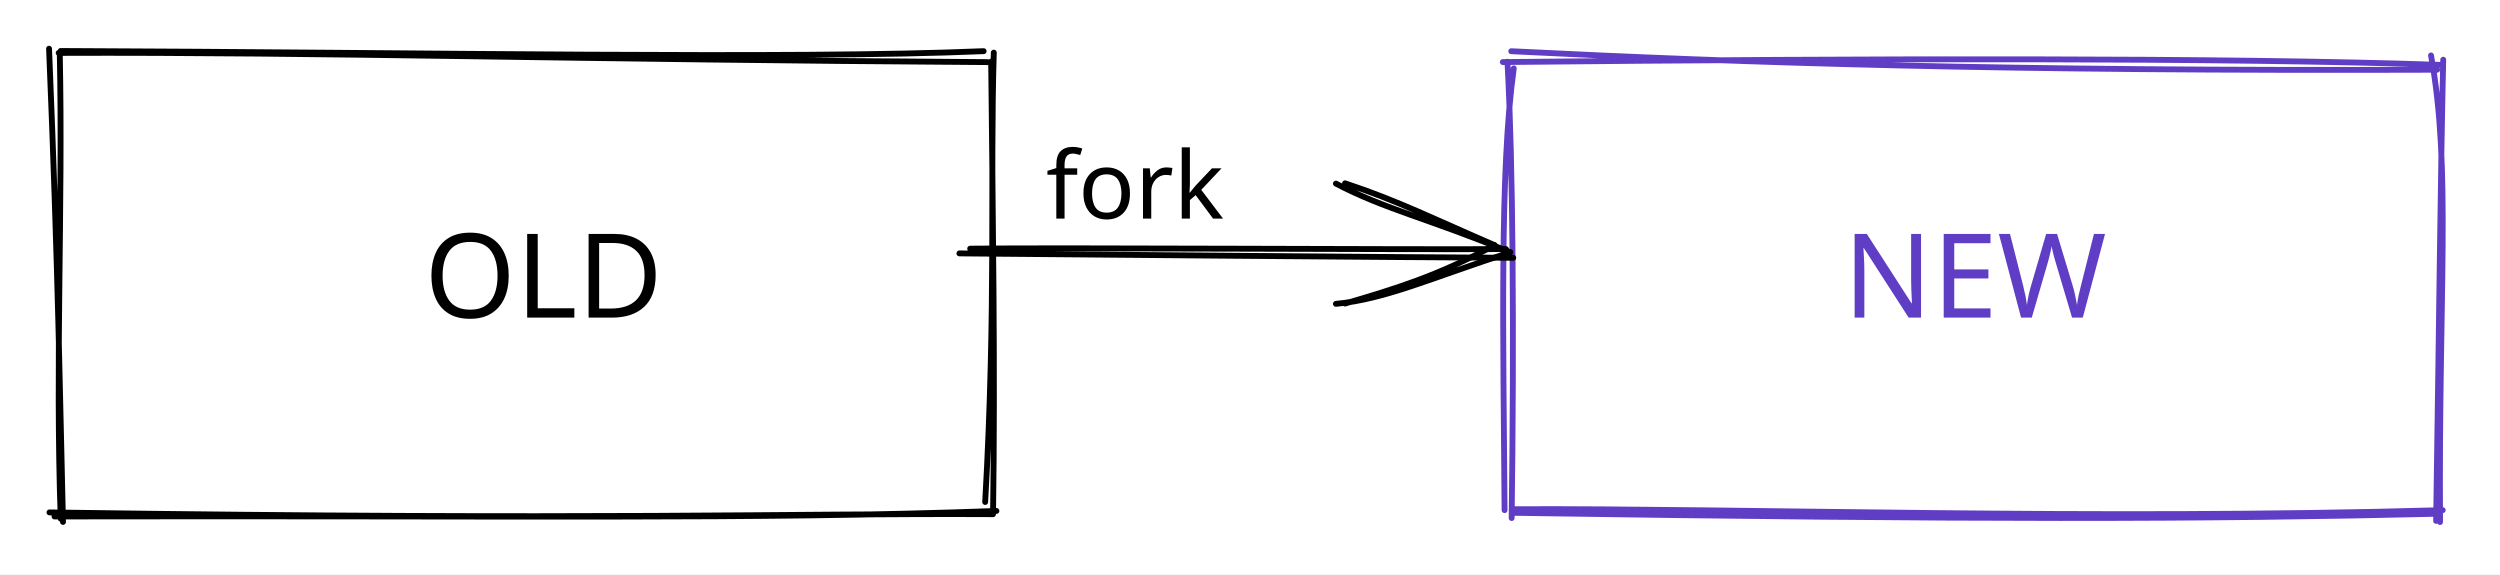
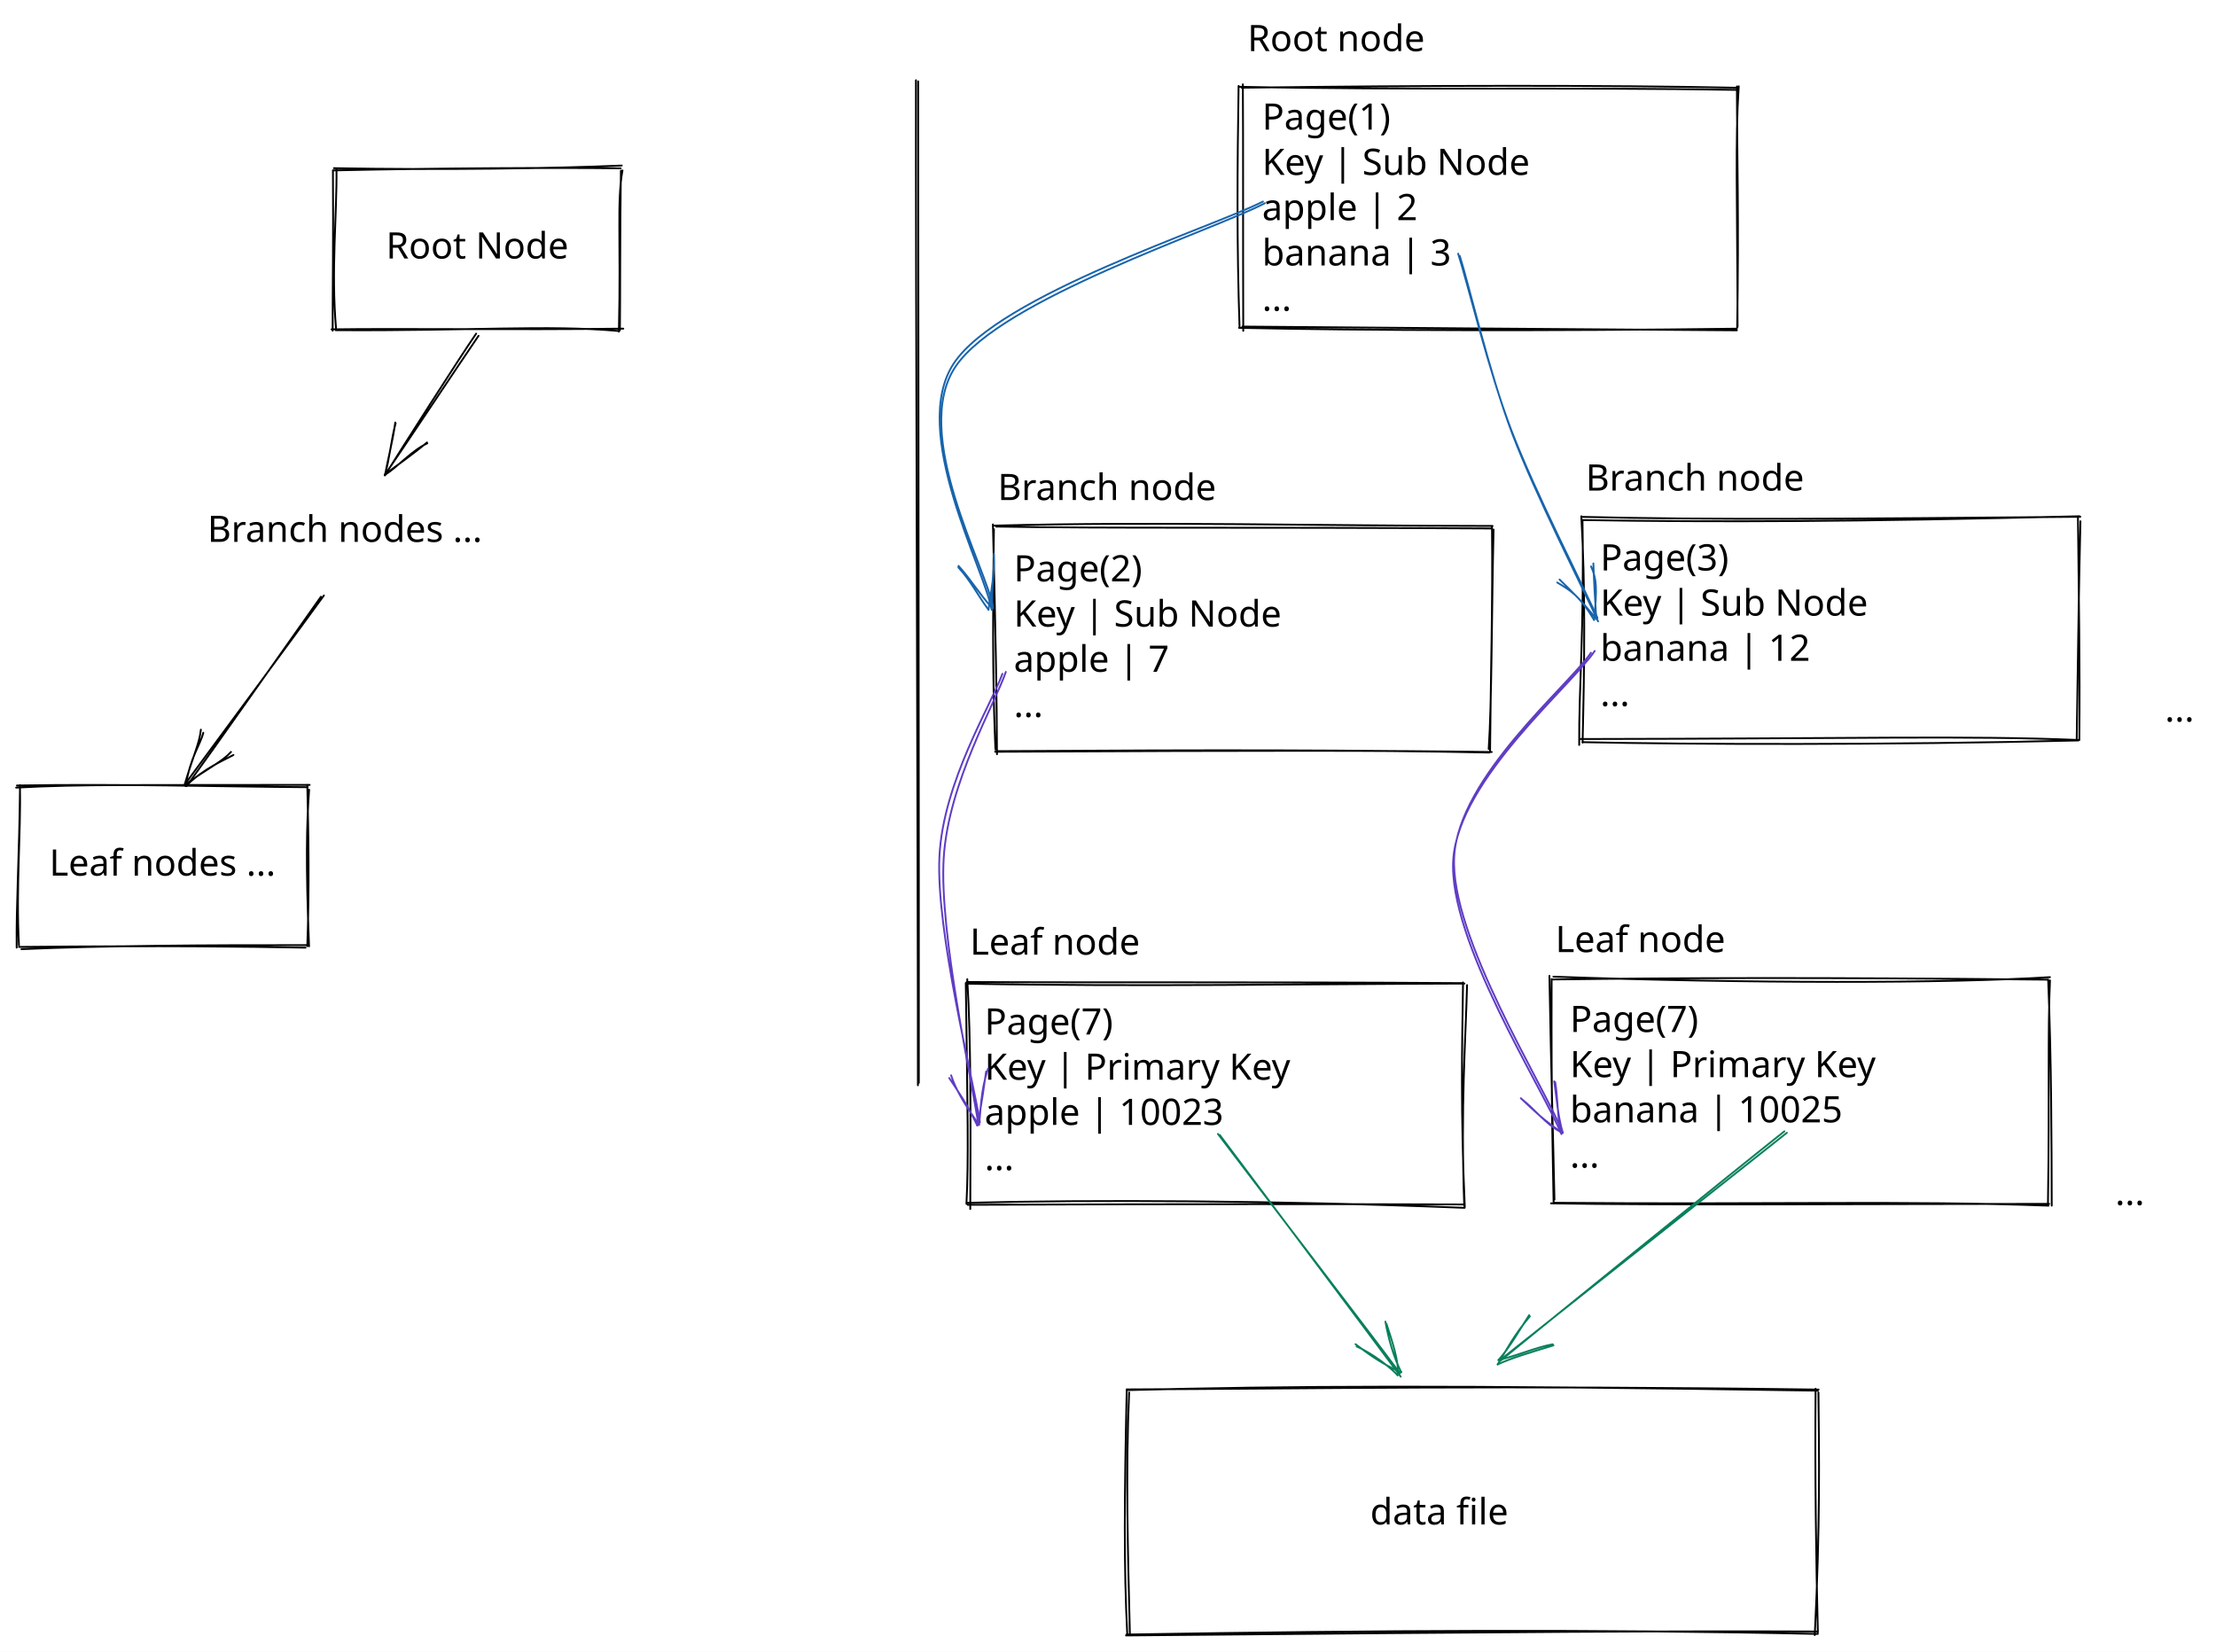
- <svg xmlns="http://www.w3.org/2000/svg" version="1.1" viewBox="0 0 426.6 98" width="426.6" height="98">
+ <svg xmlns="http://www.w3.org/2000/svg" version="1.1" viewBox="0 0 1213.6 904.8" width="1213.6" height="904.8">
  
-   eyJ2ZXJzaW9uIjoiMSIsImVuY29kaW5nIjoiYnN0cmluZyIsImNvbXByZXNzZWQiOnRydWUsImVuY29kZWQiOiJ4nN1X21LjOFx1MDAxMH3nK1KZV8qj+4U3XHUwMDAyoZZiYKCAXHUwMDE52K2pKcdWYk9cdTAwMWPbaztAoPj3kZTgXHUwMDFiXHRks1BLrVx1MDAxZlx1MDAxMru7JbVa53S3XHUwMDFltjqdbjFLVXen01V3nlx1MDAxYoV+5t52t438RmV5mMRahex3nkwzz1pcdTAwMDZFkeY7nz+7aeqMwmKQJGPHSybzYSpSXHUwMDEzXHUwMDE1XHUwMDE3uTb8S393Olx1MDAwZva3tlCmvMKNR5GyXHUwMDAzrKpaXHUwMDBiXCLSlp4ksV1cdTAwMTdCXHUwMDBloURcdTAwMDTR0lwizPf1eoXytXroRrmqNEbUPdvt9c5cdFx1MDAxNfve5e5cdTAwMTm+6V/3ab9XLTtcZqPovJhF8125XjDNak7lRZaM1ffQL1x1MDAwMrN6S16Oy1x1MDAxM1x1MDAxZLVqVJZMR0Gs8rwxJkldLyxmRlx1MDAwNkApnUdhp1NJ7ky4XHUwMDExc1x1MDAwNMNcdTAwMDAgzjmQkpVaO55cdTAwMGKHUVx1MDAwNrBAgmBcdTAwMDA5azm2l0RJZlx1MDAxY/tcdTAwMDTsU7k2cL3xSPtcdTAwMTf7pU2RuXGeupk+scru9mnLVDpQ6odJXCJ03FFpXHUwMDExqHBcdTAwMTRcdTAwMTTahHOH6TVcdTAwMTDEXGZhQJisnFH2VKBcdTAwMTCMXHUwMDExwSEuNcaF9NC3XGL50Y5q4GbpXCJ63dx81Nw3nvdr8KpcdTAwMDZPU9+do1x1MDAwMDJOMcRQUCyqsEZhPNbKeFx1MDAxYUWVLPHGXHUwMDE1cKz0cXtcdTAwMTPEYrlcbrFcYlwiRCGmfH3Ekp57QNFPdTBcYo7ur3PEj//u7310xFx1MDAxMk5cdTAwMWOkXHUwMDExXHUwMDBiJWVcdTAwMWGQvI1Y6Vx1MDAwMI1YRKhcdTAwMGWGhKtcdTAwMDFLh9j3yH9cZlhcIiGiSGL69oBdKCqENVBWqLtqTzVI7F8xXHUwMDFlXHJHp1x1MDAxN1x1MDAwM8KPj07Pb1x1MDAwZdKMdEu7x8Xba2yAb8VcdTAwMDY3y5LbZUygbFx1MDAxNVx1MDAxMSDiiFxiKCRfm1xiQf5HcFx1MDAwNO6FYldHJ+nXveyOXHUwMDA2J1x1MDAxZp1cYjrKmlxiSFxuSCDhkshcdTAwMDZcdTAwMTFcdTAwMTCEXHUwMDBl0UTQ2VCXOcTeMXVL4mBDXHUwMDA0LKTOvlx1MDAwNIvnTFx1MDAwMG3kM6xri+RgXHUwMDAz4FvPNszUXHUwMDEyyVp+fFx1MDAxZJs1P9ys6IWxXHUwMDFmxiOtrDj11INcdTAwMWNaIF1cXMY9fIDhceLPzi5cdTAwMGZ/XHLc2c9vNZ51h4k3NV5cdTAwMDKHN1KDXHUwMDEwNaORm9rk4GhcdTAwMTBcdTAwMDBcdTAwMDKITupcdTAwMTJcdTAwMDLIXHUwMDE2XHUwMDE2j6VXKvYrn5rbcPNiL5lMwkJcdTAwMDfgNFx046JtYXe0a+hcdTAwMTUo129r9cx1XZuHqZmxmWaqt0513PajfP+xvdR6JX5ao7fq/6tcdTAwMTJGI7HVKydoXHUwMDBiq1ZPM1xiUJ021s5cdTAwMTfLs+RcdTAwMDfPXHUwMDE3XHUwMDE0I1x1MDAwN5vCKVx1MDAwMKZCiGq7Nl9cdTAwMDDiXGLT6lGEXHUwMDExJVjSlmNvVzlJ1Z6VXHRcdTAwMDLV0tM8Q1CNXHTCXHUwMDAxfIfS+JbVqzr0JC7Ow3vbioGG9MCdhNGscW5cdTAwMTal2tOT/vd6XHUwMDFjc6VcdTAwMTe0mFx1MDAxNFxy090oXHUwMDFjXHUwMDE5XHUwMDEwdz29XHUwMDA1lTXwXYT6KlVcdTAwMWFMQt+vt46eXt/Vc2aH63R8SVx1MDAxNo7C2I0uau5txDbGV7ONXHUwMDBiXHUwMDA2zW1jbbZcck6Ci+Trdb7369b7tu9dzej1n18+OtuQkC9V51x1MDAwNduYbteBbtxcdTAwMDFfybZ/W51cdFnCNvqMbfq+XHUwMDBi6jnhf0i2r1/2/1x1MDAxMdlcIjUsXqBakaSreNbYQptUxo2NSIXEKlJJhilcdTAwMTF0fUq93Kd8UErpmmRcdTAwMGJcdTAwMTjSuFx1MDAwMVRQSVx1MDAxYZyCXHUwMDEyOtJwSrdMklx1MDAxMirfjVJ4WVx1MDAwMXvW4kpo8I1cdTAwMTF8e06VPVHjbrfOXaZcdTAwMDG0eVNXata53EnMazevzVx1MDAxOFu7lL/C2GGSjZdTljRs35uy1o+tp1x1MDAxONn4dN00PS90dMrbgD7e0F9ssZqte1x1MDAxM6rb3nOAfVx1MDAxYdrHzGrzgOGcMof78Lj1+Fx1MDAxYt42Ri0ifQ==
+   eyJ2ZXJzaW9uIjoiMSIsImVuY29kaW5nIjoiYnN0cmluZyIsImNvbXByZXNzZWQiOnRydWUsImVuY29kZWQiOiJ4nOVda1fi2Fx1MDAxMv3ev4LlfLl3rTFz3o/55lx1MDAwM3wrio9ub8/qXHUwMDE1IUBaXGZcYkHFuf3fb52o5Fx1MDAwMUlcdTAwMDdcdTAwMDQ6zqXXsjWE5CSpvWtXnTrF359KpTV/1HPW/iytOU91u+M2+vbj2u9m+4PTXHUwMDFmuF1cdTAwMGbeXCLB34PusF9cdTAwMGb2bPt+b/DnXHUwMDFmf9i9ntVy/Ztu99aqd+9ePuZ0nDvH81x1MDAwN7Djf+DvUunv4GfkRH2n7tteq+NcdTAwMDRcdTAwMWZcYt5cbs+FXHRKbj3uesF5KUNYXHTKw1x1MDAxZNzBNpzOd1x1MDAxYfBu0+5cZpzwXHUwMDFks2ntunq8W9tcdTAwMTms48bn9VxywYZcdTAwMTfX9OQqPGvT7XRq/qjzclF2vT3sR8Y08PvdW+fKbfhtM67E9vHnXHUwMDA2Xbhp4af63WGr7TmDQewz3Z5dd/2R2YbC4b/chD9L4ZYns4fkXHUwMDE21lpcdTAwMGLBKIJcdTAwMWZIjN9cdTAwMGVcdTAwMGWAkaXhfU6oJlxcKkxcdTAwMTIj2+p2un0zst9Q8Fxux3Zj129bMECvMd7H79veoGf34YmF+z2+XTNX421tx221fdiowm1cdTAwMDMnuPNcdTAwMDQjilx1MDAxNEKRXHUwMDA3Y87S22tcdTAwMDRG8FfyzrXtfu/1XHUwMDBlrVxyzFx1MDAxZpFcdTAwMTGawZWTXHUwMDE2XHUwMDE0taKYJfnOUzjsyHOn6zf4lNW/NL+cleVmq97y1r/RtfF+P36fftiXXHUwMDBmy9F2rXE/PFx1MDAxZjaeqlx1MDAxNO88603VvIyf5e38dr/ffYxcdTAwMWP39bfwioe9hv1inlhIJjjmXHUwMDE4UybH73dcXO9cdTAwMTbe9IadTritW79cci36U2TAXHUwMDEzSIpdf1x1MDAwNESSpWFcYmtKJcOa5cbQ9HtZcFxmXHUwMDExhC2RgSGGV4YhxCcxRERcdTAwMTJDWCAtJVdk8Vx1MDAxMMqwRqY4x3pcdTAwMDZrXGZcdTAwMWZ71/Nr7rNcdTAwMTPc69jWin3ndkaxJ1x1MDAxN5gpjPSs2/VLx92GXHUwMDEzvZ1cdTAwMDNcdTAwMDdOXHUwMDFimKaKfWCj47aMLa/V4UKcfszMfVx1MDAxN1xc1XiHO7fRiDqTOozChmP29/I4gW7fbbme3TmfXHUwMDE4ZCb0Mp1cdTAwMTiJXHUwMDE4VFx1MDAxMoCIwGPmXFyJ3FxiRJXnm95Tjdktn4zah+dcdTAwMTdcdTAwMGUq31x1MDAxNVx1MDAxZYGWMsChiIM/M1xi4zFcdTAwMDQyplx1MDAwMlx1MDAwNFx1MDAxMqwkX1x1MDAxZfhyOjBCXHUwMDE0XHUwMDAzXbFcdTAwMDTwZTmaXHUwMDA2+3zdPD4+1lx1MDAxZHL7/J1stzqVrafpjiZA0E/918/c4vRcdTAwMTPmdIuVxnrZvqtuuc1L53TUKouzy1x1MDAxYrkwt0iEivikJblFrFJhSVx1MDAxOOKEaJ1fW2Y/vYKiXHUwMDEyT8AyjkqpV4FKOlx1MDAwNZVTXFxcIqVIXHUwMDEzXHUwMDEwlyt1iZxcIogzVuZcdTAwMTJcdTAwMGZcdTAwMWS7WfLA21xmSpZlrdQv/sStJP1iYqSZXHUwMDAwfCGAaVxi1DpccoFcdTAwMTD4KaVAkeWXptmUVFRcYlxubXEmXHUwMDE501xcY1x1MDAxM83SXHUwMDE4XHUwMDA0KWNcdTAwMTZoMq00wlTIiDpbNFxmTZjJ4H5cdTAwMGIsJaZcdTAwMWGxSVBCYFx1MDAxN4SiXHUwMDEwtUhDXHRoXHUwMDEypPBZXHUwMDA1XHUwMDFm1nOgNFx1MDAxOOucKDX+gs+D0oFv9/1N12u4Xiv5XHUwMDExx2uE74Qu8C2lkVx1MDAwNzZcdTAwMDHi60Mz/nVkgcPRXHUwMDEw8MGTJvDESchx5jbZPXM9wf1V2Lg/TkElve7wI7xcdTAwMGV74G917+5cXFx1MDAxZu5Atet6fnLYwSVtXHUwMDE4yLVcdTAwMWS7MeWiou8lsdkzR4xLlfC3Umi7wVx1MDAxZuPf//p96t7rqTZlXpPWXHUwMDE0XHUwMDFl71P0/5lphVxinNw6plx1MDAxNYiqXHUwMDEw6PH8cjs7/i8oq1x1MDAxMFx1MDAwZbRhRCxcdTAwMTZcdTAwMDKcpqBxx05cdTAwMTCJsYpannfnyJJCKYo5XHUwMDA2WY3kXHUwMDE0WnlNcI3tIGTAN1ZBXGa0idRyxayCXHRcdTAwMDB2XHUwMDAxrJLGXHUwMDFk2aFonDtAjGIutdFp8IMrXHUwMDE52e2FO6gljJRcdTAwMTNcdTAwMDI0kqaS4Dc8/YiCP4XrPlx1MDAxNK2k2pR5TVjTjKySXHUwMDE2LYjURDTGTFx1MDAwMciQXHUwMDBlldnPSOVcdTAwMDF3y3u7m2f8XHUwMDEy6UGvVzv1Rlx1MDAxN4Oik1xuRsKicGulXHUwMDEyVFxuXHL+KU4qWlqg2pBcdTAwMTLAOVx1MDAxMDMsT6qAe5xcdTAwMTIxRDjshTZcdTAwMTSgYNUpNFBcIkjMktB9X7ywXHS3qd5cdTAwMGV1eGmmkKHjNP2MgMHv9tKihdhcdTAwMDUlQ4PJQWVcdTAwMDIuXHUwMDE45Fx1MDAxNMBJkVx1MDAwZTjFXHUwMDExwD/ybH9cdTAwMDa40/2D7e/sutM73Dqtj443+Ha3yopcdTAwMGU4iFx0LFx1MDAwMFx1MDAxNFwixrRcdTAwMTRJhFx1MDAwNoJYXHUwMDE4mE4wXHUwMDBlP1xm4y/RiVtcdTAwMDLEXHUwMDA0w0pcdKTgXHUwMDFmcdbxXHUwMDE0R85cdTAwMTnEMoYgOFdcdTAwMWNcdTAwMDY0XHUwMDExXHUwMDFlXHUwMDEwXHUwMDA0blx0MDLP1NA7XHUwMDFjuUAmpbfU8GCZzjT23oI9adaDNa+JRzqjN82e3OXp4T8y3M1cdTAwMTjNn4G73614R0++xLfPndred+meXHUwMDFkVm6LXHUwMDBlcVx1MDAxMN+Wifg0sJliUsQnpoRcYiDONGXI4D85rsUhnMiQS8N4n1x1MDAwNoPTMDCGjapcZjE/jveJXHUwMDE2IM0jsn5cdTAwMTVeVsLNUOHNWFZ+OFwi6Fx1MDAxMuapQOjIXHUwMDE5Klx1MDAwZrbL3kW/fHk0LFx1MDAxZrA+XHUwMDFkXGac58Pac+FtUzHLWJUhbCWVjss9MFxcbpxcdTAwMTNcdTAwMDPTYVwiZlx1MDAxYouWe5FcdTAwMTny0DbJpDFcIkpcYnjDSD55JcZcYlFZXHUwMDA0t8uWfFW75fxcdTAwMGL/+6t34IxK/y3VhjfB9ORXz+71Olx1MDAwZWwhX71cdTAwMWLbg3/wO/3qpeaRsYxcdTAwMWR72apwnnHPXHUwMDA1W5ae/OFcdTAwMWFTppjIn/1pXHUwMDBmTtTx8ePZRX1zXHUwMDBm+2dNIXbah4VcdTAwMDeuXHUwMDE0XHUwMDE5wCXKokY3Ys6kgohFLLPaYYpXmVxm1LBcdTAwMTSUwnjIamM1iFPBXHUwMDE4Vlx1MDAwNtygksCbtdxhSWhcZlx1MDAwNzO/fCNSplwiXHLEXGZcdTAwMTVE0vwpkbNDtnN/LtujXG5cdTAwMTmis23/gVxcfe9cdTAwMTZcdTAwMWRpnMpAXHUwMDFla1x1MDAwNFpVkoR8o0haXHUwMDA0oGZUkqRg4yuWb4TE8jVkstJcdTAwMDFJXHUwMDAxkTSfZ7rmPaVcdTAwMGWHunp+d7qHvjTP17/fnz7Ujlx1MDAxOHZcdTAwMTdVPKCQRnjpNXUkXVx1MDAxY2JcdTAwMDSxXHUwMDEyYXSGqcvtTff7Vfv54u6+c7bT6D7t1o72XG5cdTAwMWa7cKYy3Fxm+Fx1MDAxOFx1MDAwYpk5XHUwMDA2TFx1MDAxNWhESVcsXHUwMDEwI1PL41xuXHUwMDAyJlx1MDAxNIQqXHUwMDFmyNp/zzruyfHBY9dcdTAwMTk0d27OL5+rYuOKXHUwMDFm4t2FoUhcdTAwMTOEZ1x0sVx1MDAxNqBqSYY6lOlKVpPY4VZcImRzXGZ1LlrBNDUlwpDAXHUwMDFhz1Ao6F5fNqub6/U2qV3i/cqV41x1MDAxY8hW4UmF6li5e0K7Slx1MDAxNnhUM1x1MDAxZsg0w0vklIjtZkhXXHUwMDBlzCf+af5TXHUwMDEwvjrkR2ZcdTAwMGKKIIyjw5lfXHUwMDFhR5PxSVx1MDAxOFx1MDAwYrBcdTAwMTklSf65i550XHUwMDBlRlx1MDAwZpuHnWd7y27hXHUwMDEzdPcwXHUwMDE4XHUwMDE2XHUwMDFkxyAqjTJWgcdcdTAwMDWgJsRcdTAwMDFcIlx1MDAxNlwiZmZcdTAwMDNcdTAwMGIkXHUwMDE444WTxorAQ2JYrDYkVWYws8xUzOVkXHUwMDE4TrVOqjBcdTAwMDGZhPOnNi+YX6GtR9ndhchN+Wejy/2KLrx1isDLmFx0XHUwMDA2gUyVTEK60sA6IWyjXHUwMDEyRVx1MDAxM2W/SLmagjCiXHUwMDEwXkKWPcvN3LaP2LmulHe54Ifiduf4ojqsLEC4Xlx1MDAxZe8/b9e/8Za/QdtcdTAwMDdE8G/b/vOi3JdGhK/QfVx1MDAwNWqQTlGD41xcJibFkq65XHUwMDA2O1x1MDAxN69cdTAwMTCanlx1MDAxMFwi2mCNifxujzyVN52jjdbZ9XC3Ut/ufLnwjjaLTyw4g1hcYtCOIVx1MDAxNi6FVIRE80W/SL9iisD5mbVfxfZz/59cdTAwMWEztcKV8dRJXHUwMDBlwVx1MDAxMKJAgvnjxOxooqBAM5OTZu1cblxcLjjzpL5cdTAwMDS6XHQmOYBvlDbxTCrOIKBm9s27atEsaebIpdRmLlxcTlvf+ao2NVXaTDnQXHS1iSGaVZTNs7jlXHUwMDFkdTFcblx1MDAwNjxfsdq7y+azXHUwMDEznqVI6Su2XHUwMDEwRoxwXHUwMDA1UoxTXHUwMDEznEb2eq2ax0GZXHUwMDE0iHok0cevmk83KfNSevrFZlx1MDAxY+81T1x1MDAwYqqeXHUwMDA2832x401cdTAwMWFneMBP0f/nWN2TXHUwMDFhZmBNTW31XGbrzrO1aEFJSmqckczCXFzlXXb+XpaKlOKFMbBWloIwXHUwMDFkXHUwMDFlXHUwMDAzeGNC0Vx1MDAwNCtcdTAwMDHqOOWKz6Fcct7DSnNrg3ezUnYsW4pcdTAwMTXkS0GIhLtcdTAwMDYw1TiGqfFanlx1MDAxOIY/NCeRLEbS8WqD6Dqe6UeTXCL68Uk7nJGAMjNx0V5cdTAwMGbJXFyH5OBYhMyf63B9tM7Xt1x1MDAwZe69XHUwMDFid6DwU7lzfGhcdTAwMTedhDhcdTAwMTA8MytDtJBEJUNcdTAwMTLOxYoy6nMm4sBpUaY0XUaOPYuFqCDL78zCZOp0j2JcXCvMeX5cdTAwMTfpbnU39u6Rdr6NOvv+vdq1vWNReOukJGNcdTAwMTKZi5dcblxuTU3pXHUwMDE2UkuMl+WUeHnKXHUwMDFjMidcdTAwMTBZY7G65kbLTcUtdVx1MDAwZTlIxZFcdTAwMTkwXHUwMDE02urcqTg5zm5V++6d3Vx1MDAxZpXgr3BuXHUwMDE2XGaSZFx1MDAxNEX+inxcXP5cdTAwMTHPRTEkY1x1MDAxZFxyXHUwMDA1gjFLtfJzjLg9f67b/aq+wuW7R9b2b7q35cJzXGbJKmRcdTAwMDb5XHUwMDFkcIxUlFx1MDAxMlx1MDAxZVxyWlx1MDAxNl9cdTAwMGVcdTAwMTmeOSsnXHUwMDA3/MIkjrLdSjxcdTAwMWUjSqwuJzduIFGEjFxcOJj5lWY0h5pcdTAwMDRcdTAwMWHDIJsln6FcIuzSk7veTevguFwiXHUwMDBmPlx1MDAxM7t2enS6sV50oIFcdGWsZlx1MDAwMS1jqUhyfHl1x/NKTS1cYuKC6dUmwzWW0Vxm5ZKkJs/Ixlx1MDAxMMmxpLP0Wnk62XOwfXBPXHUwMDA3n1x1MDAxZo+3Rlx1MDAxN9g53eSFN09OMmpcdTAwMTJAWVmKmGZIIPFcdTAwMTg43V+tNVx0Nm2Z4LWE9Sy/Qmsud9p3Vlx1MDAxMC1Pa4aTqSDd+IdcdTAwMTCb04Y8XHUwMDE3y1CV7lx1MDAwNIFmKGGzrL5p1ns3+nCkzyuatPZcdTAwMGWfRm33ovCrb5Rp2ZTOMlx1MDAwNFx1MDAwNyyDmeZU4CWuXHTIqzYxXCJmhedqXHUwMDE3za1cdTAwMTiuXHUwMDFmUWymQix16pdcdI1NS+z8i27q1Y1KXHUwMDAz1Vq4eeOs72DavtpcdTAwMWO0i1x1MDAwZTCMpcrIaFLNg+ZGROqX9W3LQ1iuNiRcdTAwMDQphlx1MDAwNNV4tVxiU4pwtrrky6ztXG6XhK350yRcdTAwMTlzlYAqhsVcZlmSs73rXHUwMDBiXuu0z5+6jf7wtEeq5Vrhu41gzOOzlTFUXHSBLGrUsVRcZkstltjdJ1x1MDAxN6pMzyVluolcdTAwMTQ8Vvv/QFVqXHKAIFx1MDAxOcvkTL6NXG6Z311lZ6tcdTAwMGKKK2DhIO/ATNNcYvBd8VZ8VMmclUq8SVx1MDAxYnU2P64oXHUwMDBihiEolYkzhTBjPGhcIlx1MDAxN5aKTDgzJjHhaJ5cdTAwMTZcdTAwMGLvKVx0MFx1MDAwYmxcdTAwMTfR3/Pd5UjIUoiB7JBcdTAwMTJJRVx1MDAxOcGTPTxfbqGQmCpcdTAwMTG0oHvdIaVccl/akLJn80qxWlx1MDAwNC1cdFx1MDAxMlxuTic0nFx1MDAxMU/WXCJcdTAwMDQzwFx1MDAxOFx1MDAwNo2w/lx1MDAwN/RcdTAwMTVNNWXzgrhn5lxuqaBcdTAwMGY2Rlx1MDAxMLRRXHUwMDEybU5vXpOgXGKP9yn6/8zkKNPbXHUwMDFmc3NtXFzO0IA8O7tSUG5UgsW4MbFKSHJLXHUwMDFhJc80XHUwMDExpj/50rhcdTAwMTFOXHUwMDE0LYGbWsQpqFx1MDAwNZpDKFx1MDAwMUGHIJFJpHH2mFBzXHUwMDExK+bG+Vx1MDAxNUlObsxdXHUwMDE0hSzBXHUwMDA001x1MDAxMsSjNPQnJ3uUMlNGXHUwMDA0NzHIrzK4nfNxY3b2OcGNpr9cdTAwMTnGSEpFTDHblDGZdIzpN6al4JJOjulDcWOqKZtcdTAwMTfciFg7t1x1MDAxY9RcdTAwMThcdTAwMTR3YUUx4lxmjJ/GarcmQLEoaox+VUdSN1xuXHUwMDA2QINgJb9uvPhydLpBNs6rdkddndiNbd/vXHUwMDE3fimJ4DqrNZxZJ1xy3PjWXHUwMDE5LmMyTckmf0ftqFaAIWG6v0kmJSXTmnHRly+SXHUwMDE4m8lkKanpMLhy3aiFaT++XHUwMDAwbpy9lHTUbrbF4f7n5lx1MDAxZcVPlfu9b/Wd263prInMSFx1MDAxOdFSmibCU1hTxjs7f2zxlmpO5jVpSIsjXHUwMDE0mtz6RijAleCs8FxmadN9v97z8JdHiqrXqi7t7lNdXVx1MDAxNJ1PIDRcYnSxUlx1MDAxY4GZTfBJ0Fx1MDAxNsx85Vx1MDAwNqdcdTAwMWFlNVx1MDAwNXsnn2AuLTBmxsBcdTAwMDXBY2ahXHUwMDA2jkzV/yxcdTAwMGWFxylcdTAwMTS4czJHjcy7XGJcdTAwMDVcdTAwMDb8a75oXCI3oaybRFx1MDAxZGZcdTAwMTSbZtxAK4SiSUrBLzfYKFx1MDAxZfHRo8FUgzKvSVOakVGyO9iy9OlOXHUwMDEwKKAm0VxmtJL9iFx1MDAwYkorXHUwMDAyaXODwdo0XHUwMDA2XHUwMDA3n+xcdTAwMTIq9Yq+v4a+TlxuXHUwMDExM+c6Pb2FKY2r3ySrUMXBXHUwMDExrPyb37LlacxcdTAwMWFnKrjIdlOZx32DRlx1MDAwNlx1MDAxNXIl0fK/oy11slObr/xhs3z977m3v+uOLrc7Yv364eHkXHUwMDA00/LQKTq8JKNcdTAwMTlLyMBcdTAwMDVcdTAwMDbZYylU4ntNXHUwMDE3XHIvna+TJ6hY01x1MDAwYni1XVM052yFX9JcdTAwMDZnt0tgLYUoJlxiXHUwMDA384KvT6+gXbN7vZpcdTAwMGb3aSwp4FG4jdeLXHJcdTAwMGa59uA6j5uTxvBbM3iZo1x1MDAwNpg18HDMg/j7x6dcdTAwMWb/XHUwMDAzQHOW6yJ9
  <defs>
    <style>
      @font-face {
        font-family: "Virgil";
        src: url("https://unpkg.com/@excalidraw/excalidraw@0.13.0/dist/excalidraw-assets/Virgil.woff2");
      }
      @font-face {
        font-family: "Cascadia";
        src: url("https://unpkg.com/@excalidraw/excalidraw@0.13.0/dist/excalidraw-assets/Cascadia.woff2");
      }
    </style>
  </defs>
-   <rect x="0" y="0" width="426.6" height="98" fill="#ffffff" />
-   <g stroke-linecap="round" transform="translate(10 10) rotate(0 79.6 38.80001)">
-     <path d="M0.34 -1.3 C62.54 -1.06, 125.09 0.12, 157.85 -1.27 M0.01 -0.97 C44.69 -1.14, 89.27 0.19, 158.5 0.6 M159.58 -1.02 C158.94 20.37, 160 42.24, 158.11 75.66 M159.13 0.5 C159.41 27.04, 159.82 53.43, 159.46 77.16 M159.45 77.74 C125.32 77.56, 92.36 78.79, -1.56 77.44 M160.03 77.19 C119.18 78.67, 78.35 77.97, -0.7 78.13 M0.75 79.06 C0.24 58.69, -0.03 36.81, -1.63 -1.69 M0.36 78.51 C-0.58 51.45, 0.75 25.35, 0.2 -0.9" stroke="#000000" stroke-width="1" fill="none" />
+   <rect x="0" y="0" width="1213.6" height="904.8" fill="#ffffff" />
+   <g stroke-linecap="round" transform="translate(182.4 92.59999) rotate(0 79 44)">
+     <path d="M0.49 -0.48 C58.25 0.57, 120.73 -0.31, 158.1 -1.93 M-0.1 0.74 C60.63 -0.57, 120.21 -0.81, 157.51 -0.41 M158.5 0.75 C155.37 18.27, 157.7 37.97, 156.52 89.07 M157.64 0.88 C157.12 34.24, 157.33 71.27, 157.09 88.35 M156.5 88.7 C117.57 85.21, 75.85 88.72, 1.45 88.25 M158.95 87.41 C97 88.14, 37.35 87.24, -0.83 87.79 M1.65 87.54 C-1.13 55.27, 2.18 24.94, 1.88 -0.49 M-0.22 88.53 C-0.26 63.51, 0.22 41.35, -0.07 0.65" stroke="#000000" stroke-width="1" fill="none" />
  </g>
-   <g stroke-linecap="round" transform="translate(257.4 10.39999) rotate(0 79.6 38.80001)">
-     <path d="M0.48 -1.66 C40.79 0.35, 84.02 1.76, 158.48 1.5 M-0.96 0.19 C62.18 -0.46, 123.03 -0.57, 159.04 0.67 M157.43 -0.94 C160.93 18.37, 158.71 39.43, 158.97 78.68 M159.51 -0.21 C159.04 20.44, 158.86 41.89, 158.3 78.49 M159.43 76.65 C99.61 78.36, 39.11 76.31, 0.83 76.49 M158.79 77.26 C119.11 78.21, 78.82 78.3, 0.99 77.11 M-0.66 76.65 C-0.86 47.35, -1.53 18.76, 0.91 1.27 M0.55 78 C0.98 46.69, 0.78 17.41, -0.17 0.13" stroke="#5f3dc4" stroke-width="1" fill="none" />
+   <g transform="translate(208.9 123.6) rotate(0 52.5 13)">
+     <text x="52.5" y="18" font-family="Virgil, Segoe UI Emoji" font-size="20px" fill="#000000" text-anchor="middle" style="white-space: pre;" direction="ltr">Root Node</text>
+   </g>
+   <g stroke-linecap="round" transform="translate(10 430.6) rotate(0 79 44)">
+     <path d="M-1.17 0.81 C33.68 -1.1, 66.68 -0.5, 159.57 -0.68 M-0.73 -0.36 C56.56 -1.33, 111.61 0.3, 158.52 0.58 M159.29 1.96 C157.92 21.51, 157.43 41.74, 159.25 87.72 M158.3 -0.75 C158.98 27.26, 159.44 56.23, 158.29 87.66 M157.88 87.09 C103.58 87.02, 47.1 87.34, 1.73 89.29 M157.32 88.46 C121.07 87.87, 84.3 87.28, 0.39 88.07 M0.38 87.16 C-1.34 55.18, 1.57 24.74, 0.9 0.32 M-0.87 88.44 C-1.14 63.8, 0.51 40.83, 0.98 -0.57" stroke="#000000" stroke-width="1" fill="none" />
+   </g>
+   <g transform="translate(20 461.6) rotate(0 69 13)">
+     <text x="69" y="18" font-family="Virgil, Segoe UI Emoji" font-size="20px" fill="#000000" text-anchor="middle" style="white-space: pre;" direction="ltr">Leaf nodes ...</text>
  </g>
  <g stroke-linecap="round">
-     <g transform="translate(164.4 42.80005) rotate(0 47.2 0)">
-       <path d="M-0.69 0.44 C15.01 0.59, 78.07 1.13, 93.82 1.19 M1.15 -0.37 C16.68 -0.56, 77.31 -0.18, 92.57 -0.3" stroke="#000000" stroke-width="1" fill="none" />
+     <g transform="translate(176.7474 326.2) rotate(0 -37.57262 51.59998)">
+       <path d="M-1.01 0.66 C-13.33 18.07, -62.11 87.37, -74.44 104.29 M0.65 -0.05 C-11.72 17.08, -62.3 85.57, -75.02 102.73" stroke="#000000" stroke-width="1" fill="none" />
    </g>
-     <g transform="translate(164.4 42.80005) rotate(0 47.2 0)">
-       <path d="M65.12 9 C73.83 6.42, 80.68 4.38, 90.64 -0.96 M63.56 9.05 C72.01 8.25, 79.6 4.7, 93.31 0.25" stroke="#000000" stroke-width="1" fill="none" />
+     <g transform="translate(176.7474 326.2) rotate(0 -37.57262 51.59998)">
+       <path d="M-65.41 75.14 C-66.93 81.57, -72.67 88.66, -75.04 104.34 M-66.73 73.46 C-67.58 81.29, -70.8 87.15, -75.68 103.73" stroke="#000000" stroke-width="1" fill="none" />
    </g>
-     <g transform="translate(164.4 42.80005) rotate(0 47.2 0)">
-       <path d="M65.12 -11.52 C73.88 -8.65, 80.74 -5.23, 90.64 -0.96 M63.56 -11.47 C71.9 -7.09, 79.49 -5.46, 93.31 0.25" stroke="#000000" stroke-width="1" fill="none" />
+     <g transform="translate(176.7474 326.2) rotate(0 -37.57262 51.59998)">
+       <path d="M-48.91 87.34 C-54.65 90.49, -64.64 94.45, -75.04 104.34 M-50.23 85.66 C-54.8 90.77, -61.72 93.9, -75.68 103.73" stroke="#000000" stroke-width="1" fill="none" />
    </g>
  </g>
-   <g transform="translate(315.5 36.2) rotate(0 21.5 13)">
-     <text x="21.5" y="18" font-family="Virgil, Segoe UI Emoji" font-size="20px" fill="#5f3dc4" text-anchor="middle" style="white-space: pre;" direction="ltr">NEW</text>
+   <g stroke-linecap="round">
+     <g transform="translate(261.7843 184.2) rotate(0 -25.38442 37.59998)">
+       <path d="M0.29 -0.27 C-8.21 12.12, -41.62 62.24, -50.32 74.87 M-1.01 -1.46 C-9.69 11.06, -42.93 63.15, -51.03 76.23" stroke="#000000" stroke-width="1" fill="none" />
+     </g>
+     <g transform="translate(261.7843 184.2) rotate(0 -25.38442 37.59998)">
+       <path d="M-45.12 47.66 C-47.37 55.48, -48.58 68.12, -51.02 75.94 M-45.31 47.21 C-46.78 57.96, -49.67 68.58, -50.76 75.44" stroke="#000000" stroke-width="1" fill="none" />
+     </g>
+     <g transform="translate(261.7843 184.2) rotate(0 -25.38442 37.59998)">
+       <path d="M-27.77 58.61 C-36.26 62.57, -43.66 71.29, -51.02 75.94 M-27.95 58.16 C-35.84 64.78, -45.2 71.31, -50.76 75.44" stroke="#000000" stroke-width="1" fill="none" />
+     </g>
  </g>
-   <g transform="translate(72.39998 36.20003) rotate(0 22 12.5)">
-     <text x="0" y="18" font-family="Virgil, Segoe UI Emoji" font-size="20px" fill="#000000" text-anchor="start" style="white-space: pre;" direction="ltr">OLD</text>
+   <g transform="translate(113.6 278.8001) rotate(0 84 12.5)">
+     <text x="0" y="18" font-family="Virgil, Segoe UI Emoji" font-size="20px" fill="#000000" text-anchor="start" style="white-space: pre;" direction="ltr">Branch nodes ... </text>
  </g>
-   <g transform="translate(178.5 23.30002) rotate(0 16.5 10)">
-     <text x="0" y="14" font-family="Virgil, Segoe UI Emoji" font-size="16px" fill="#000000" text-anchor="start" style="white-space: pre;" direction="ltr">fork</text>
+   <g stroke-linecap="round">
+     <g transform="translate(502.4 43.8) rotate(0 -2.842170943040401e-14 274.8)">
+       <path d="M0.45 0.77 C0.43 92.29, 0.93 457.96, 0.81 549.27 M-0.78 0.13 C-0.96 91.81, 0.35 459.08, 0.29 550.64" stroke="#000000" stroke-width="1" fill="none" />
+     </g>
+   </g>
+   <g stroke-linecap="round" transform="translate(679.1999 47.79999) rotate(0 136 65.99999)">
+     <path d="M-0.75 -0.28 C91.81 1.69, 183.34 -0.09, 272.54 1.44 M0.71 0.25 C100.42 -1.08, 202.97 -1.21, 271.63 0.26 M273.03 -0.54 C271.06 29.33, 272.23 60.3, 272.39 131.17 M272.03 -0.47 C272.08 37.23, 273.19 73.24, 272.16 131.67 M272.01 133.13 C178.16 132.54, 81.56 131.7, 1.2 131.07 M271.96 132.23 C169.76 133.52, 68 133.29, -0.65 131.77 M1.67 133.41 C1.49 78.21, 1.69 29.35, 1.45 -1.6 M-0.36 131.28 C-1.89 87.22, -1.59 43.74, -0.88 -0.72" stroke="#000000" stroke-width="1" fill="none" />
+   </g>
+   <g transform="translate(691.2 53.20004) rotate(0 73.5 62)">
+     <text x="0" y="17.8" font-family="Virgil, Segoe UI Emoji" font-size="20px" fill="#000000" text-anchor="start" style="white-space: pre;" direction="ltr">Page(1)</text>
+     <text x="0" y="42.6" font-family="Virgil, Segoe UI Emoji" font-size="20px" fill="#000000" text-anchor="start" style="white-space: pre;" direction="ltr">Key | Sub Node</text>
+     <text x="0" y="67.4" font-family="Virgil, Segoe UI Emoji" font-size="20px" fill="#000000" text-anchor="start" style="white-space: pre;" direction="ltr">apple | 2</text>
+     <text x="0" y="92.2" font-family="Virgil, Segoe UI Emoji" font-size="20px" fill="#000000" text-anchor="start" style="white-space: pre;" direction="ltr">banana | 3</text>
+     <text x="0" y="117" font-family="Virgil, Segoe UI Emoji" font-size="20px" fill="#000000" text-anchor="start" style="white-space: pre;" direction="ltr">...</text>
+   </g>
+   <g transform="translate(683.2 10) rotate(0 51 12.5)">
+     <text x="0" y="18" font-family="Virgil, Segoe UI Emoji" font-size="20px" fill="#000000" text-anchor="start" style="white-space: pre;" direction="ltr">Root node</text>
+   </g>
+   <g stroke-linecap="round" transform="translate(544.8 288.9) rotate(0 136 61.19999)">
+     <path d="M-0.72 -0.99 C88.67 -3.34, 177.57 -0.85, 272.6 -0.81 M0.76 -0.48 C64.06 0.63, 129.69 -0.27, 271.72 0.57 M273.15 1.16 C272.1 47.81, 272.19 96.01, 270.49 121.36 M272.29 -0.5 C272.77 41.51, 271.56 81.59, 271.24 122.77 M270.91 123.3 C199.64 121.87, 124.64 121.77, 0.31 122.53 M272.15 123 C211.6 122.16, 151.7 122.12, 0.23 122.87 M1.2 124.21 C1.07 93.61, 0.6 63.16, -1.03 -1.65 M0.35 121.42 C-0.77 94.51, -1.38 66.33, -0.48 0.98" stroke="#000000" stroke-width="1" fill="none" />
+   </g>
+   <g transform="translate(555.2 300.7) rotate(0 73.5 49.5)">
+     <text x="0" y="17.75" font-family="Virgil, Segoe UI Emoji" font-size="20px" fill="#000000" text-anchor="start" style="white-space: pre;" direction="ltr">Page(2)</text>
+     <text x="0" y="42.5" font-family="Virgil, Segoe UI Emoji" font-size="20px" fill="#000000" text-anchor="start" style="white-space: pre;" direction="ltr">Key | Sub Node</text>
+     <text x="0" y="67.25" font-family="Virgil, Segoe UI Emoji" font-size="20px" fill="#000000" text-anchor="start" style="white-space: pre;" direction="ltr">apple | 7</text>
+     <text x="0" y="92" font-family="Virgil, Segoe UI Emoji" font-size="20px" fill="#000000" text-anchor="start" style="white-space: pre;" direction="ltr">...</text>
+   </g>
+   <g transform="translate(546.4 255.9) rotate(0 60 12.5)">
+     <text x="0" y="18" font-family="Virgil, Segoe UI Emoji" font-size="20px" fill="#000000" text-anchor="start" style="white-space: pre;" direction="ltr">Branch node</text>
+   </g>
+   <g stroke-linecap="round" transform="translate(866.7999 283.7001) rotate(0 136 61.19999)">
+     <path d="M-0.13 1.15 C74.51 2.38, 150.18 2.08, 272.09 -0.94 M-0.09 -0.58 C71.12 1.13, 144.05 0.49, 272.49 -0.64 M272.56 1.81 C271.85 32.41, 271.25 65.74, 270.52 120.87 M271.19 -0.56 C271.62 41.35, 272.38 81.5, 271.95 121.64 M271.21 121.6 C210.4 119.13, 151.95 120.88, -1.32 121.09 M271.46 121.88 C165.59 124.48, 58.73 124.07, -0.17 122.8 M-1.95 124.33 C-2.18 92.51, 0.83 62.88, -0.14 1.45 M-0.09 123.06 C0.93 80.16, 1.52 38.18, -0.8 -0.93" stroke="#000000" stroke-width="1" fill="none" />
+   </g>
+   <g transform="translate(876.3998 294.7001) rotate(0 73.5 49.5)">
+     <text x="0" y="17.75" font-family="Virgil, Segoe UI Emoji" font-size="20px" fill="#000000" text-anchor="start" style="white-space: pre;" direction="ltr">Page(3)</text>
+     <text x="0" y="42.5" font-family="Virgil, Segoe UI Emoji" font-size="20px" fill="#000000" text-anchor="start" style="white-space: pre;" direction="ltr">Key | Sub Node</text>
+     <text x="0" y="67.25" font-family="Virgil, Segoe UI Emoji" font-size="20px" fill="#000000" text-anchor="start" style="white-space: pre;" direction="ltr">banana | 12</text>
+     <text x="0" y="92" font-family="Virgil, Segoe UI Emoji" font-size="20px" fill="#000000" text-anchor="start" style="white-space: pre;" direction="ltr">...</text>
+   </g>
+   <g transform="translate(868.3998 250.7001) rotate(0 60 12.5)">
+     <text x="0" y="18" font-family="Virgil, Segoe UI Emoji" font-size="20px" fill="#000000" text-anchor="start" style="white-space: pre;" direction="ltr">Branch node</text>
+   </g>
+   <g stroke-linecap="round">
+     <g transform="translate(692.0001 111) rotate(0 -84.39999 111.2)">
+       <path d="M0.74 0.29 C-27.41 15.09, -143.9 52.85, -168.7 89.79 C-193.51 126.73, -151.65 200.01, -148.09 221.94 M-0.33 -0.6 C-28.65 13.76, -144.84 50.7, -169.6 87.97 C-194.36 125.24, -152.71 200.7, -148.9 223.02" stroke="#1864ab" stroke-width="1" fill="none" />
+     </g>
+     <g transform="translate(692.0001 111) rotate(0 -84.39999 111.2)">
+       <path d="M-167.18 199.77 C-160.53 206.79, -156.31 215.48, -150.66 222.95 M-167.07 198.95 C-160.38 206.32, -155.64 214.37, -148.44 222.24" stroke="#1864ab" stroke-width="1" fill="none" />
+     </g>
+     <g transform="translate(692.0001 111) rotate(0 -84.39999 111.2)">
+       <path d="M-147.74 193.18 C-147.22 202.42, -149.18 213.21, -150.66 222.95 M-147.64 192.36 C-147.43 202.12, -149.19 212.38, -148.44 222.24" stroke="#1864ab" stroke-width="1" fill="none" />
+     </g>
+   </g>
+   <g stroke-linecap="round">
+     <g transform="translate(798.4 140.6) rotate(0 38 99.44296)">
+       <path d="M1.06 -0.4 C6.16 15.69, 17.17 63.55, 29.79 96.91 C42.42 130.27, 69.2 182.93, 76.8 199.74 M0.16 -1.66 C5.25 14.07, 16.65 62.02, 29.37 95.27 C42.08 128.52, 68.79 180.67, 76.46 197.84" stroke="#1864ab" stroke-width="1" fill="none" />
+     </g>
+     <g transform="translate(798.4 140.6) rotate(0 38 99.44296)">
+       <path d="M54.41 178.45 C61.66 182.86, 66.55 185.47, 74.57 198.92 M55.69 176.82 C62.21 183.15, 68.91 189.71, 75.81 198.42" stroke="#1864ab" stroke-width="1" fill="none" />
+     </g>
+     <g transform="translate(798.4 140.6) rotate(0 38 99.44296)">
+       <path d="M72.94 169.63 C75.89 176.26, 76.45 180.94, 74.57 198.92 M74.22 168 C74.52 177.37, 75.06 186.86, 75.81 198.42" stroke="#1864ab" stroke-width="1" fill="none" />
+     </g>
+   </g>
+   <g stroke-linecap="round" transform="translate(529.6 537.9) rotate(0 136 61.19999)">
+     <path d="M-0.27 0.9 C94.25 2.67, 187.01 1.03, 272.42 0.84 M-0.18 -0.03 C76.48 0.39, 154.15 -0.15, 271.74 0.58 M273.84 1.67 C273.06 32.72, 270.29 66.88, 272.3 122.56 M271.64 0.2 C271.1 35.11, 270.29 71.17, 272.6 123.21 M272.5 123.67 C169.26 119.61, 68.3 119.15, -0.03 120.93 M271.65 121.82 C199.82 121.58, 127.91 121.54, 0.34 122.01 M1.77 124.33 C1.97 78.15, 2.21 30.71, 0.12 -1.55 M-0.32 121.47 C0.91 97.1, 0.32 71.57, -0.68 0.54" stroke="#000000" stroke-width="1" fill="none" />
+   </g>
+   <g transform="translate(539.2 548.9) rotate(0 85 49.5)">
+     <text x="0" y="17.75" font-family="Virgil, Segoe UI Emoji" font-size="20px" fill="#000000" text-anchor="start" style="white-space: pre;" direction="ltr">Page(7)</text>
+     <text x="0" y="42.5" font-family="Virgil, Segoe UI Emoji" font-size="20px" fill="#000000" text-anchor="start" style="white-space: pre;" direction="ltr">Key | Primary Key</text>
+     <text x="0" y="67.25" font-family="Virgil, Segoe UI Emoji" font-size="20px" fill="#000000" text-anchor="start" style="white-space: pre;" direction="ltr">apple | 10023</text>
+     <text x="0" y="92" font-family="Virgil, Segoe UI Emoji" font-size="20px" fill="#000000" text-anchor="start" style="white-space: pre;" direction="ltr">...</text>
+   </g>
+   <g transform="translate(531.2 504.9) rotate(0 50.5 12.5)">
+     <text x="0" y="18" font-family="Virgil, Segoe UI Emoji" font-size="20px" fill="#000000" text-anchor="start" style="white-space: pre;" direction="ltr">Leaf node</text>
+   </g>
+   <g stroke-linecap="round" transform="translate(850.1999 536.5) rotate(0 136 61.19999)">
+     <path d="M0.52 -1.54 C107.36 2.25, 216.94 2.17, 272.46 -1.27 M0.22 -0.01 C71.74 -0.9, 142.18 -1.22, 271.38 0.09 M271.48 0.02 C273.32 44.5, 273.33 88.21, 273.43 123.88 M272.48 0.51 C271.19 28.96, 272.28 59.65, 271.38 122.44 M271.66 123.89 C194.93 121.01, 116.51 123.35, 1.14 122.3 M272 122.89 C167.17 122.95, 61.44 123.7, -0.77 122.62 M1.1 120.61 C0.44 87.69, -0.65 54.36, -1.66 -1.99 M0.64 122.51 C0.26 97.97, -0.69 71.82, -0.45 -0.24" stroke="#000000" stroke-width="1" fill="none" />
+   </g>
+   <g transform="translate(859.7999 547.5001) rotate(0 85 49.5)">
+     <text x="0" y="17.75" font-family="Virgil, Segoe UI Emoji" font-size="20px" fill="#000000" text-anchor="start" style="white-space: pre;" direction="ltr">Page(7)</text>
+     <text x="0" y="42.5" font-family="Virgil, Segoe UI Emoji" font-size="20px" fill="#000000" text-anchor="start" style="white-space: pre;" direction="ltr">Key | Primary Key</text>
+     <text x="0" y="67.25" font-family="Virgil, Segoe UI Emoji" font-size="20px" fill="#000000" text-anchor="start" style="white-space: pre;" direction="ltr">banana | 10025</text>
+     <text x="0" y="92" font-family="Virgil, Segoe UI Emoji" font-size="20px" fill="#000000" text-anchor="start" style="white-space: pre;" direction="ltr">...</text>
+   </g>
+   <g transform="translate(851.7999 503.5001) rotate(0 50.5 12.5)">
+     <text x="0" y="18" font-family="Virgil, Segoe UI Emoji" font-size="20px" fill="#000000" text-anchor="start" style="white-space: pre;" direction="ltr">Leaf node</text>
+   </g>
+   <g transform="translate(1185.6 377.2) rotate(0 9 12.5)">
+     <text x="0" y="18" font-family="Virgil, Segoe UI Emoji" font-size="20px" fill="#000000" text-anchor="start" style="white-space: pre;" direction="ltr">...</text>
+   </g>
+   <g transform="translate(1158.4 642.0001) rotate(0 9 12.5)">
+     <text x="0" y="18" font-family="Virgil, Segoe UI Emoji" font-size="20px" fill="#000000" text-anchor="start" style="white-space: pre;" direction="ltr">...</text>
+   </g>
+   <g stroke-linecap="round">
+     <g transform="translate(549.5999 369) rotate(0 -17.19998 122.8)">
+       <path d="M-0.63 0.06 C-6.63 16.9, -33.06 59.14, -35.12 100.09 C-37.17 141.04, -16.71 221.47, -12.95 245.75 M1.24 -0.96 C-4.45 16.07, -30.28 59.69, -32.78 101.04 C-35.29 142.39, -17.22 222.82, -13.79 247.15" stroke="#5f3dc4" stroke-width="1" fill="none" />
+     </g>
+     <g transform="translate(549.5999 369) rotate(0 -17.19998 122.8)">
+       <path d="M-28.71 219.98 C-25.28 230.67, -17.58 240.95, -13.44 247.1 M-29.76 221.47 C-25.24 228.31, -20.19 235.23, -14.4 247.46" stroke="#5f3dc4" stroke-width="1" fill="none" />
+     </g>
+     <g transform="translate(549.5999 369) rotate(0 -17.19998 122.8)">
+       <path d="M-8.5 216.41 C-12.62 228.32, -12.44 239.93, -13.44 247.1 M-9.55 217.9 C-10.79 225.75, -11.5 233.7, -14.4 247.46" stroke="#5f3dc4" stroke-width="1" fill="none" />
+     </g>
+   </g>
+   <g stroke-linecap="round">
+     <g transform="translate(871.5999 357.4) rotate(0 -37.99997 131.7448)">
+       <path d="M-0.3 0.13 C-12.87 18.55, -72.61 67.93, -75.2 111.71 C-77.78 155.49, -25.85 237.58, -15.81 262.83 M1.75 -0.85 C-10.93 18.3, -72.68 69.2, -75.72 113.31 C-78.76 157.41, -26.73 238.66, -16.48 263.8" stroke="#5f3dc4" stroke-width="1" fill="none" />
+     </g>
+     <g transform="translate(871.5999 357.4) rotate(0 -37.99997 131.7448)">
+       <path d="M-38.17 244.64 C-31.02 250.2, -25.33 258.12, -16.99 262.55 M-38.72 244.15 C-31.92 250.51, -25.92 256.54, -15.76 263.15" stroke="#5f3dc4" stroke-width="1" fill="none" />
+     </g>
+     <g transform="translate(871.5999 357.4) rotate(0 -37.99997 131.7448)">
+       <path d="M-19.87 235.36 C-18.46 243.83, -18.6 254.7, -16.99 262.55 M-20.42 234.86 C-19.08 243.91, -18.63 252.75, -15.76 263.15" stroke="#5f3dc4" stroke-width="1" fill="none" />
+     </g>
+   </g>
+   <g stroke-linecap="round">
+     <g transform="translate(667.1999 620.8) rotate(0 49.47305 66.40001)">
+       <path d="M0.82 0.87 C17.34 22.96, 83.61 111.08, 99.92 133.26 M-0.21 0.28 C16.17 21.94, 83.16 109.39, 99.49 131.38" stroke="#087f5b" stroke-width="1" fill="none" />
+     </g>
+     <g transform="translate(667.1999 620.8) rotate(0 49.47305 66.40001)">
+       <path d="M75.75 116.71 C84.4 120.42, 94.83 128.63, 98.19 132.46 M75.15 115.46 C82.1 120.78, 90.26 126.76, 100.17 130.79" stroke="#087f5b" stroke-width="1" fill="none" />
+     </g>
+     <g transform="translate(667.1999 620.8) rotate(0 49.47305 66.40001)">
+       <path d="M92.12 104.33 C94.85 112.7, 99.28 125.44, 98.19 132.46 M91.52 103.09 C93.17 112.33, 95.95 122.37, 100.17 130.79" stroke="#087f5b" stroke-width="1" fill="none" />
+     </g>
+   </g>
+   <g stroke-linecap="round">
+     <g transform="translate(978.4001 619.9999) rotate(0 -78.51822 62.8)">
+       <path d="M0.18 0.46 C-26.02 21.23, -130.19 103.66, -156.23 124.45 M-1.18 -0.34 C-27.55 20.54, -130.9 104.27, -156.75 125.38" stroke="#087f5b" stroke-width="1" fill="none" />
+     </g>
+     <g transform="translate(978.4001 619.9999) rotate(0 -78.51822 62.8)">
+       <path d="M-140.57 100.99 C-149.14 111.09, -153.73 119.98, -158.2 127.33 M-140.97 100.38 C-145.73 107.59, -151.32 117.71, -157.75 124.95" stroke="#087f5b" stroke-width="1" fill="none" />
+     </g>
+     <g transform="translate(978.4001 619.9999) rotate(0 -78.51822 62.8)">
+       <path d="M-127.63 116.91 C-141.09 120.99, -150.59 123.84, -158.2 127.33 M-128.03 116.31 C-137.38 117.98, -147.45 122.58, -157.75 124.95" stroke="#087f5b" stroke-width="1" fill="none" />
+     </g>
+   </g>
+   <g stroke-linecap="round" transform="translate(616.8001 761.2) rotate(0 189.2 66.79999)">
+     <path d="M0.27 -0.18 C101.81 -0.53, 204.08 -2.49, 379.15 -0.08 M0.37 0.22 C87.68 -2.05, 175.87 -2.67, 378.69 0.51 M379.08 1.47 C379.44 35.53, 380.1 73.23, 377.06 134.39 M377.51 -0.55 C377.1 46.6, 377.77 93.93, 378.76 132.98 M378.46 132.44 C299.66 132.11, 221.54 132.54, -0.12 134.6 M378.71 133.76 C258.06 131.15, 137.61 131.78, 0.11 134.09 M2 134.39 C0.89 89.15, -0.37 44.67, 1.57 1.52 M0.54 133.88 C-1.32 97.43, -1.08 60.49, 0.26 -0.22" stroke="#000000" stroke-width="1" fill="none" />
+   </g>
+   <g transform="translate(750.4 817) rotate(0 46 12.5)">
+     <text x="0" y="18" font-family="Virgil, Segoe UI Emoji" font-size="20px" fill="#000000" text-anchor="start" style="white-space: pre;" direction="ltr">data file</text>
  </g>
</svg>
